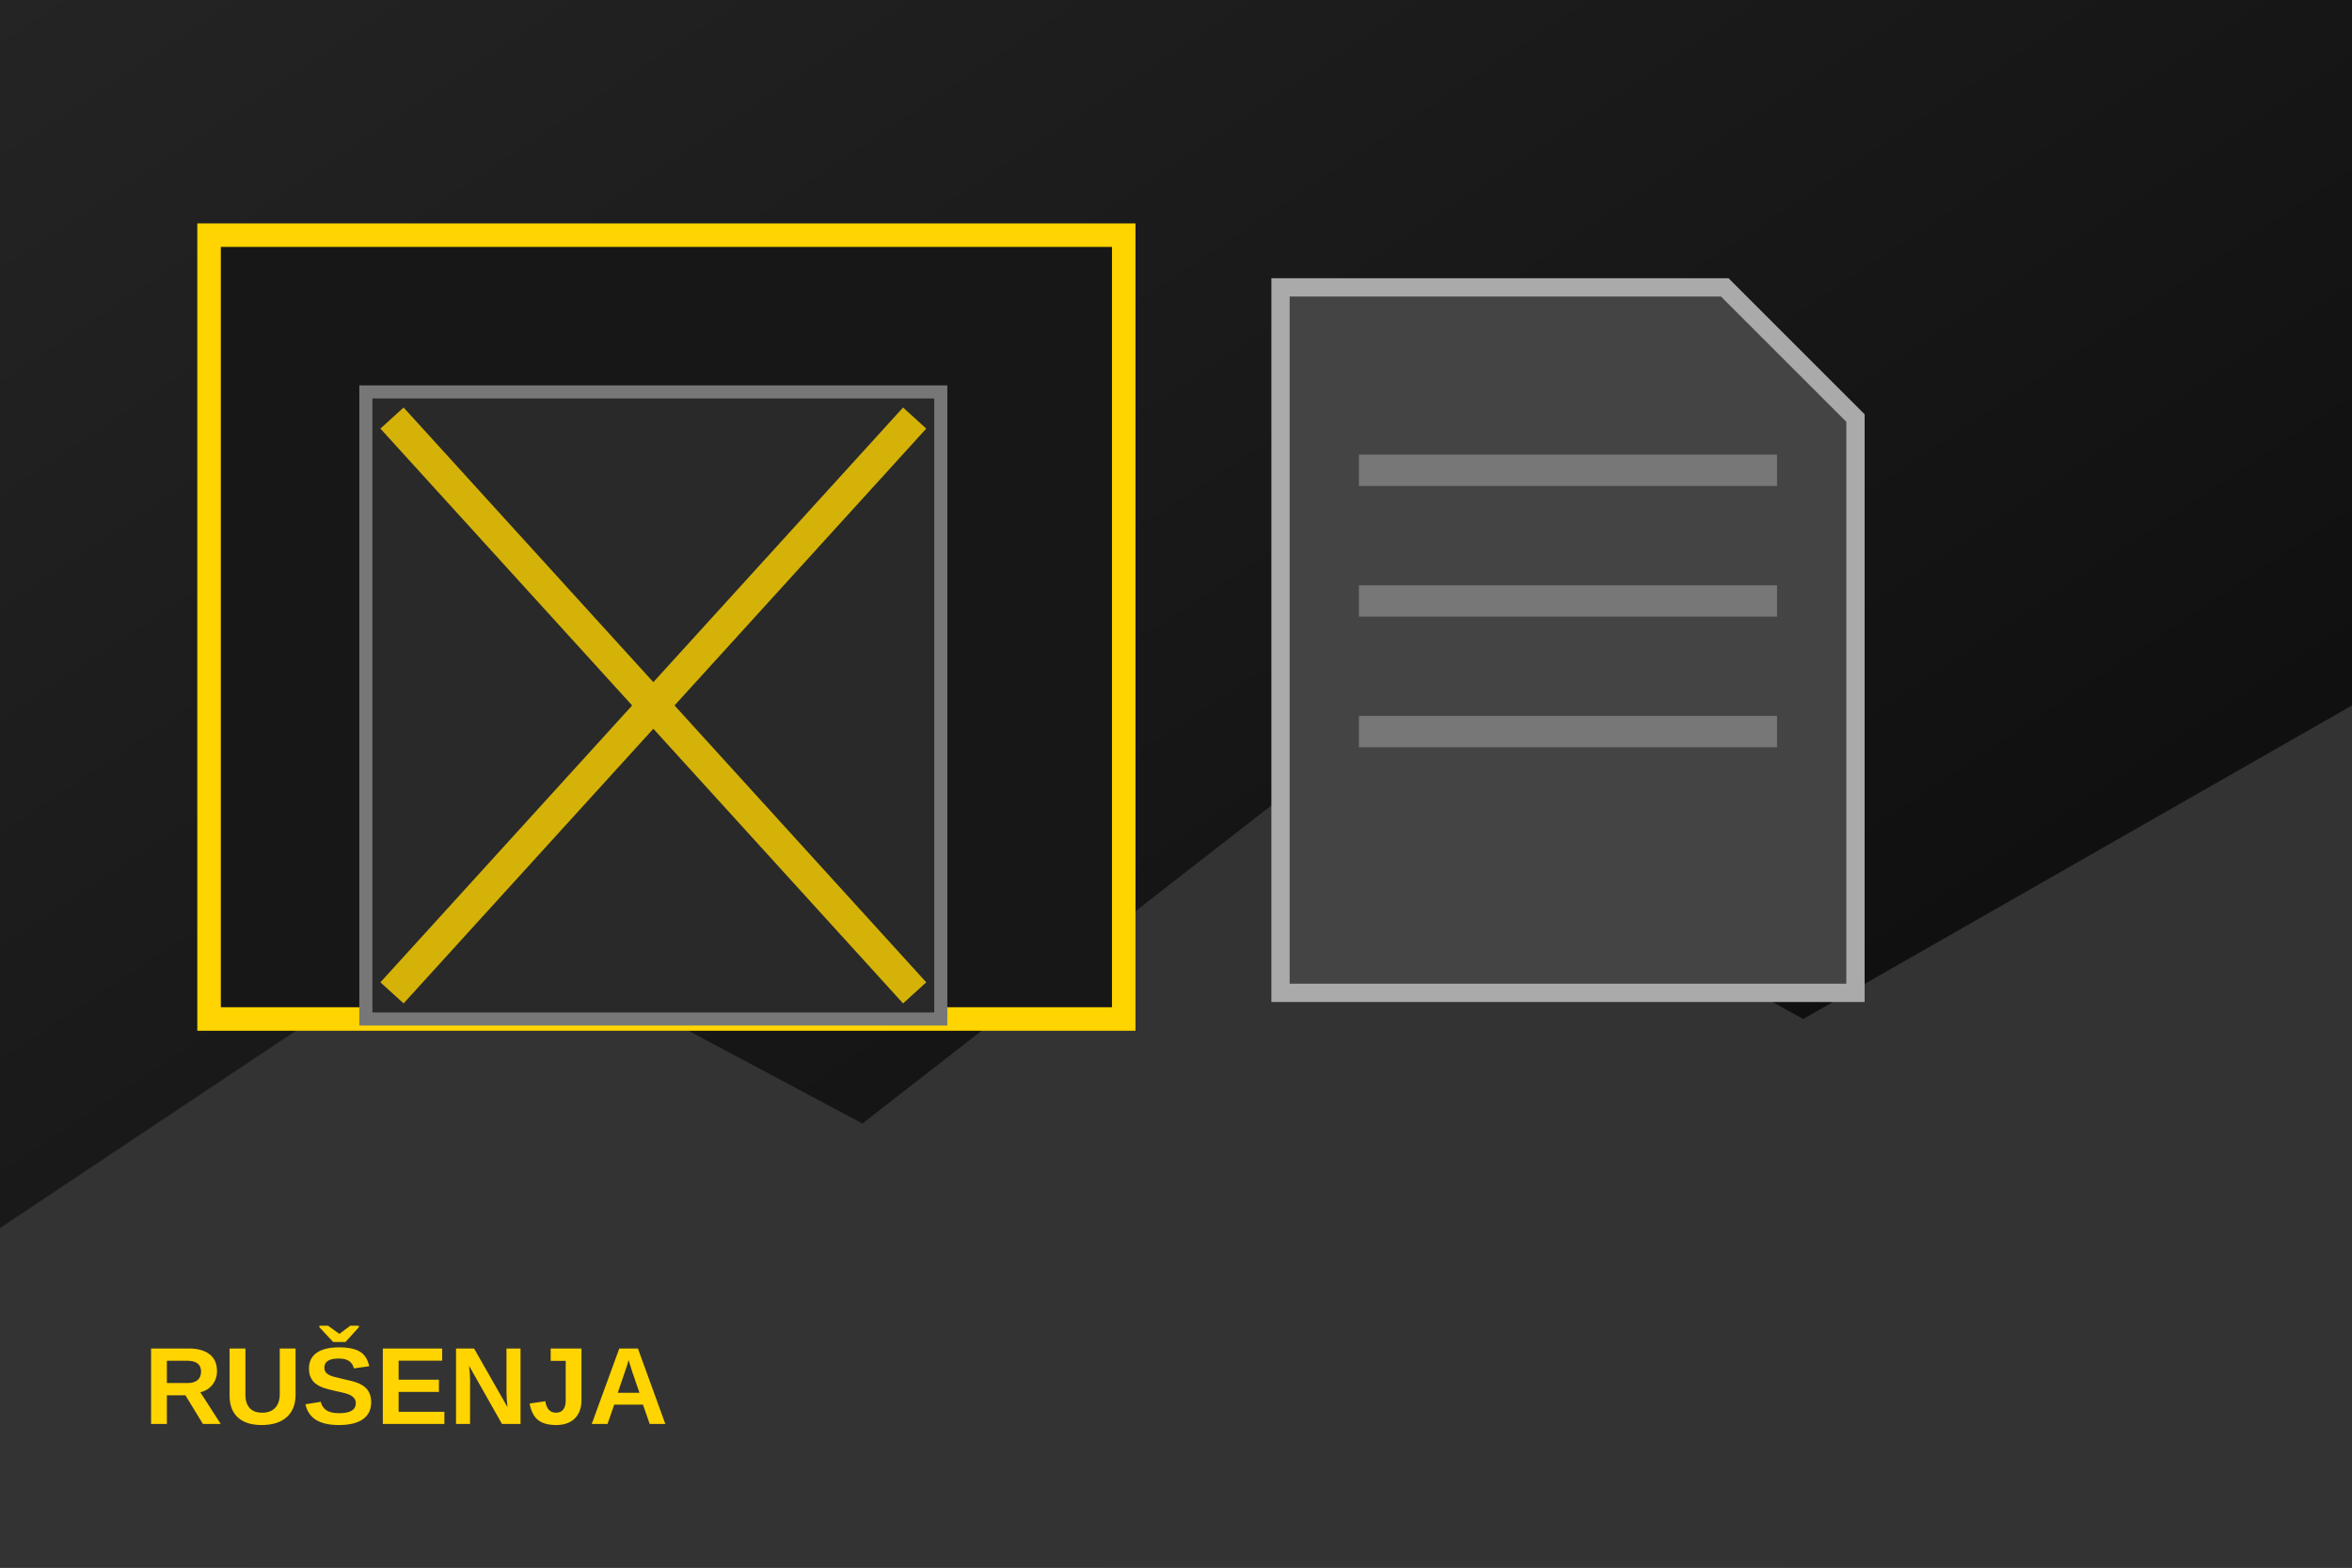
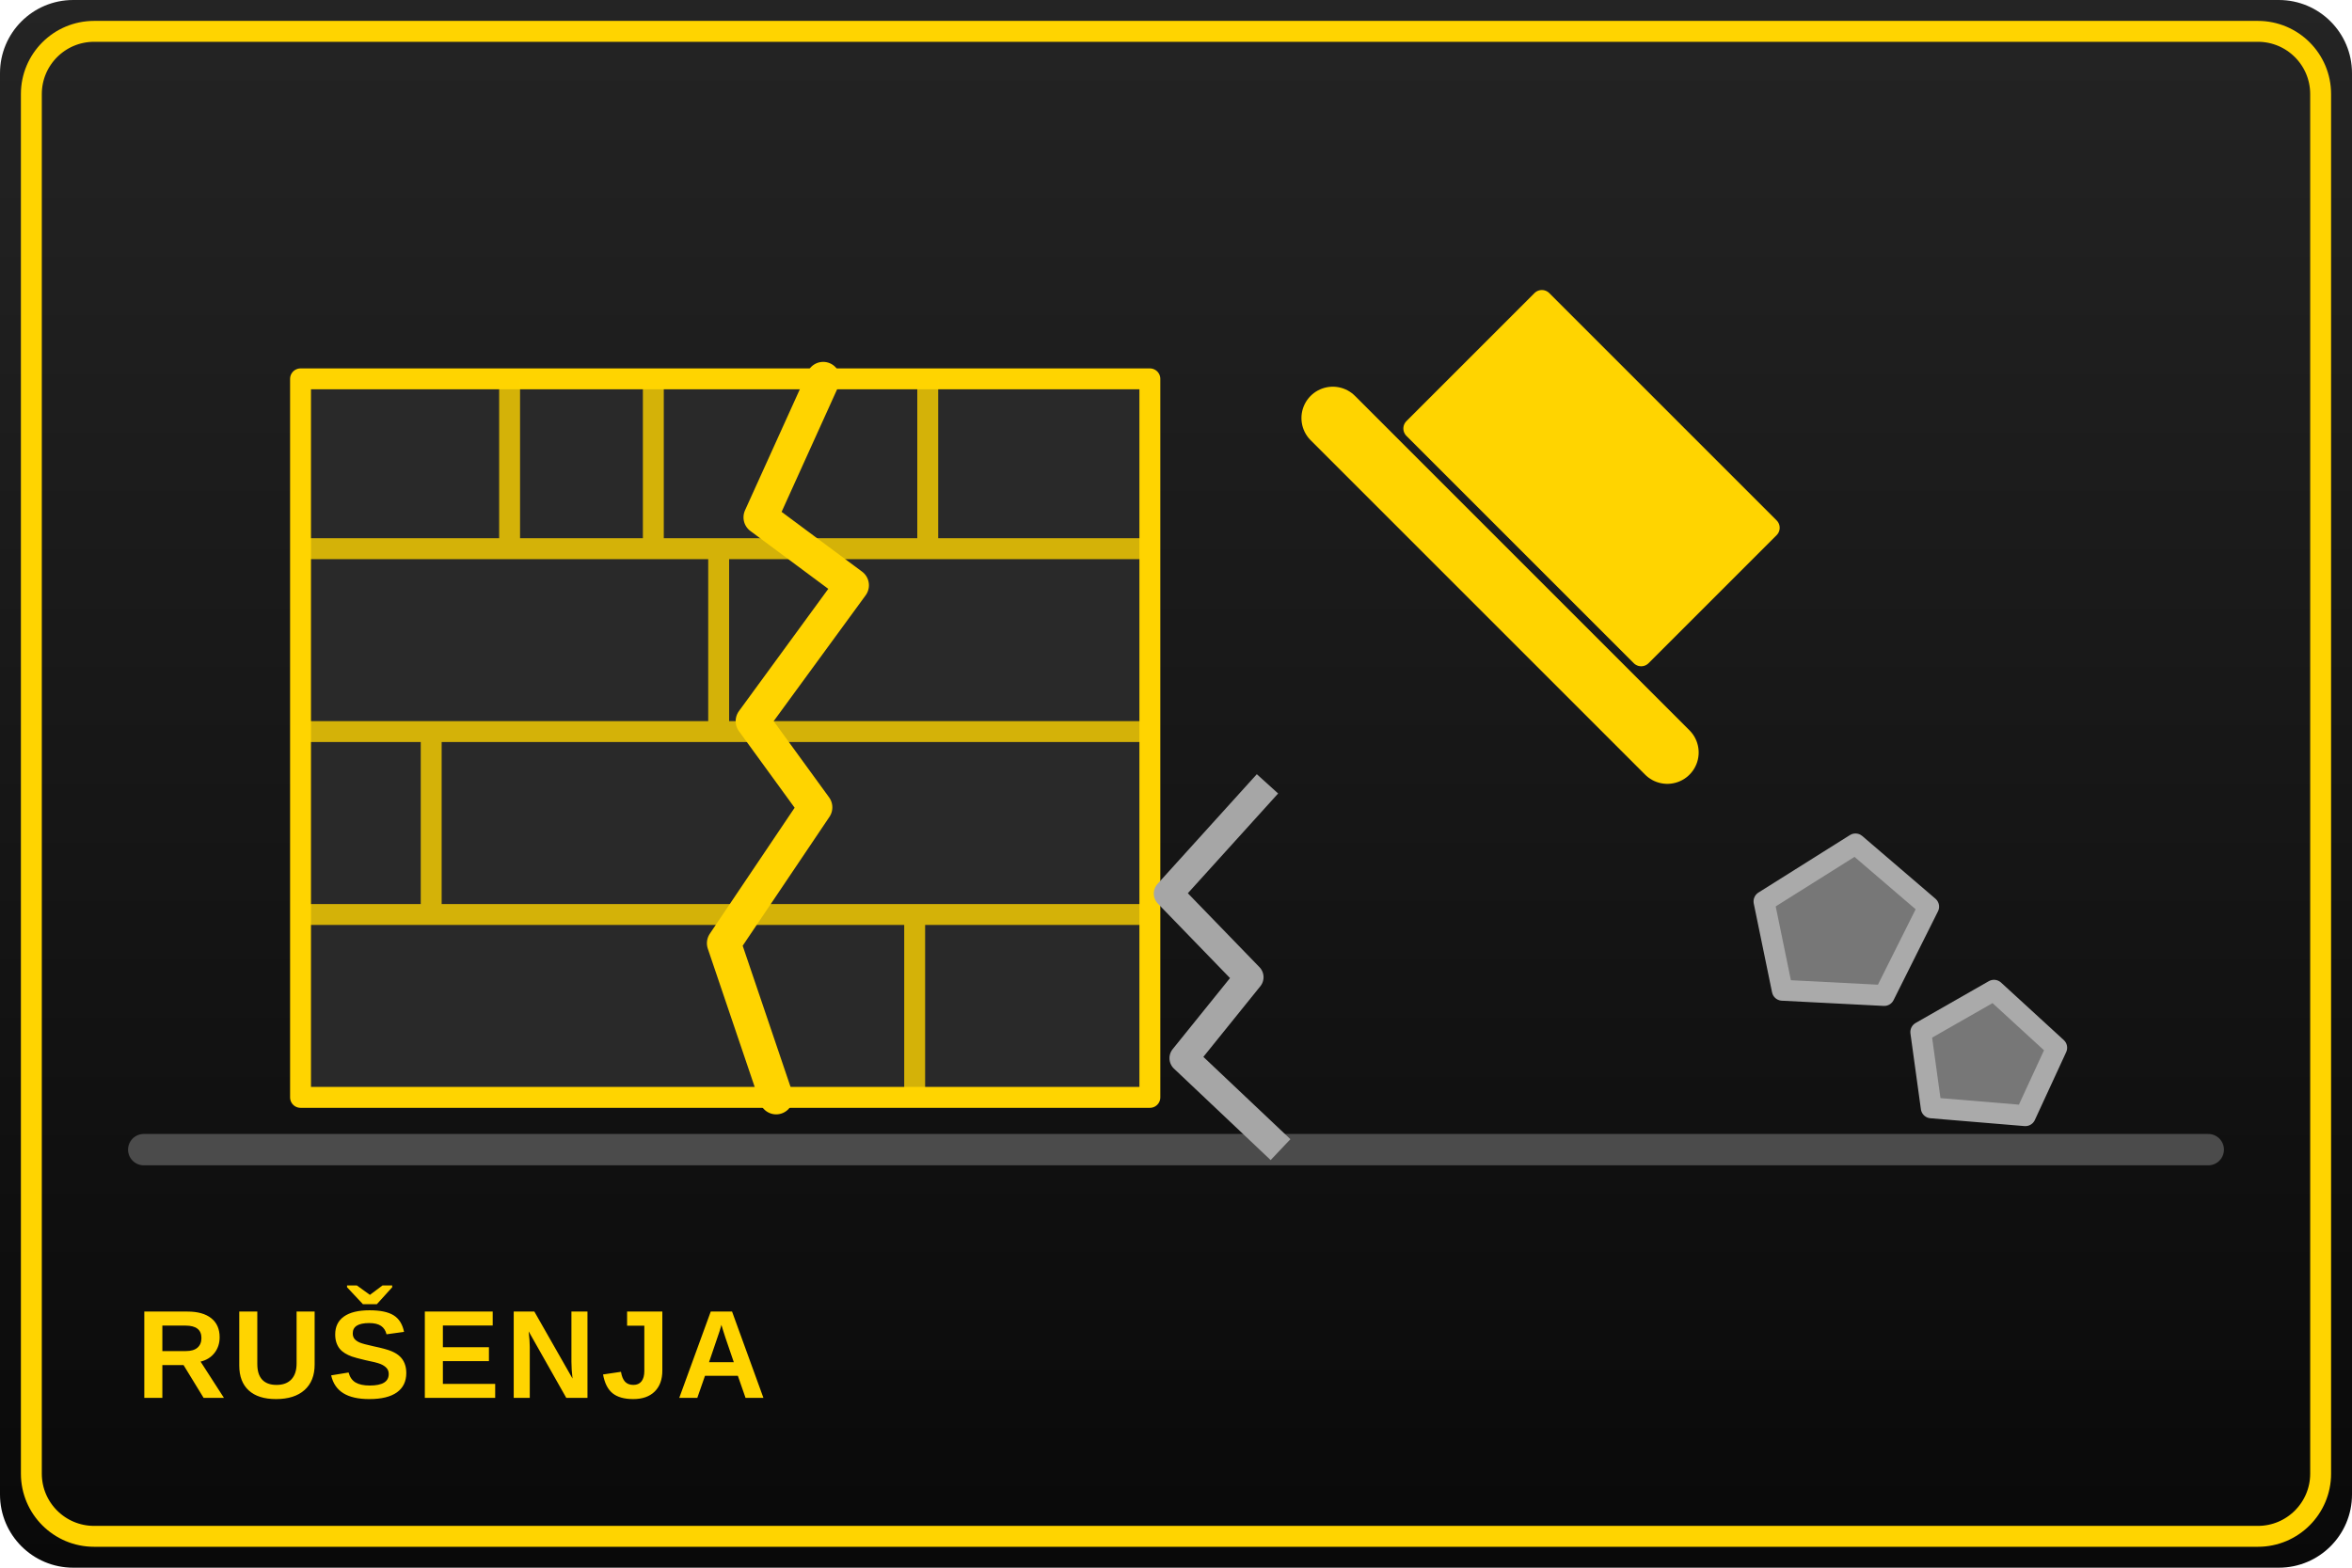
- <svg xmlns="http://www.w3.org/2000/svg" viewBox="0 0 900 600">
+ <svg xmlns="http://www.w3.org/2000/svg" viewBox="0 0 900 600" role="img" aria-labelledby="title">
  <defs>
-     <linearGradient id="g" x2="1" y2="1">
+     <linearGradient id="bg" x2="0" y2="1">
      <stop stop-color="#242424" />
-       <stop offset="1" stop-color="#080808" />
+       <stop offset="1" stop-color="#090909" />
    </linearGradient>
  </defs>
-   <rect width="900" height="600" fill="url(#g)" />
-   <path d="M0 470L180 350 330 430 510 290 690 390 900 270V600H0Z" fill="#333" />
-   <path d="M80 90H430V390H80Z" fill="#171717" stroke="#ffd400" stroke-width="9" />
-   <path d="M140 150H360V390H140Z" fill="#292929" stroke="#777" stroke-width="5" />
-   <path d="M150 160L350 380M350 160L150 380" stroke="#ffd400" stroke-width="12" opacity=".8" />
-   <path d="M490 110L660 110 710 160V380H490Z" fill="#444" stroke="#aaa" stroke-width="7" />
-   <path d="M520 180H680M520 230H680M520 280H680" stroke="#777" stroke-width="12" />
-   <text x="55" y="545" fill="#ffd400" font-family="Arial,sans-serif" font-size="42" font-weight="900">RUŠENJA</text>
+   <rect width="900" height="600" rx="28" fill="url(#bg)" />
+   <rect x="12" y="12" width="876" height="576" rx="24" fill="none" stroke="#ffd400" stroke-width="8" />
+   <path d="M55 440H845" stroke="#4b4b4b" stroke-width="12" stroke-linecap="round" />
+   <g stroke="#ffd400" stroke-width="8" stroke-linejoin="round">
+     <path d="M115 145H440V420H115Z" fill="#292929" />
+     <path d="M115 210H440M115 280H440M115 350H440M195 145V210M355 145V210M275 210V280M165 280V350M350 350V420M250 145V210" fill="none" opacity=".8" />
+     <path d="M315 145l-24 53 35 26-38 52 24 33-35 52 20 59" fill="none" stroke-width="13" stroke-linecap="round" />
+     <path d="M510 160l128 128" stroke-width="24" stroke-linecap="round" />
+     <path d="M590 115l87 87-49 49-87-87Z" fill="#ffd400" />
+     <path d="M485 300l-38 42 31 32-25 31 37 35" fill="none" stroke="#a6a6a6" stroke-width="11" />
+     <path d="M675 345l35-22 28 24-17 34-39-2Z" fill="#777" stroke="#aaa" />
+     <path d="M735 395l28-16 24 22-12 26-36-3Z" fill="#777" stroke="#aaa" />
+   </g>
+   <text x="52" y="535" fill="#ffd400" font-family="Arial,sans-serif" font-size="48" font-weight="900" letter-spacing="2">RUŠENJA</text>
</svg>
